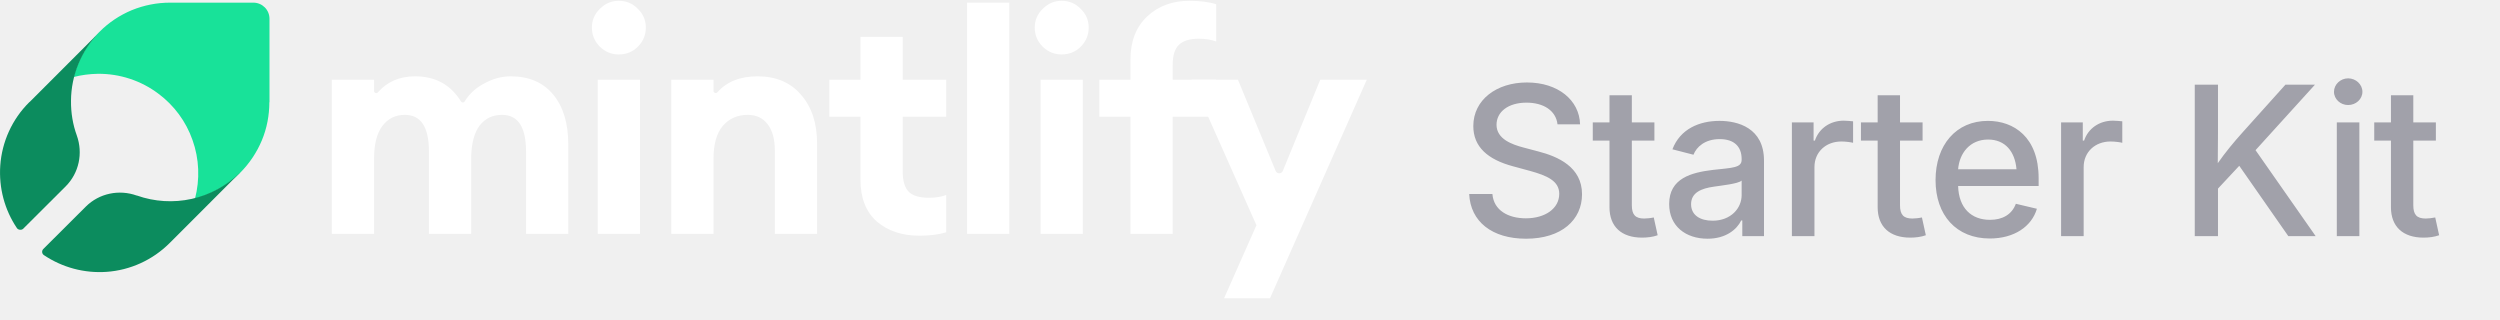
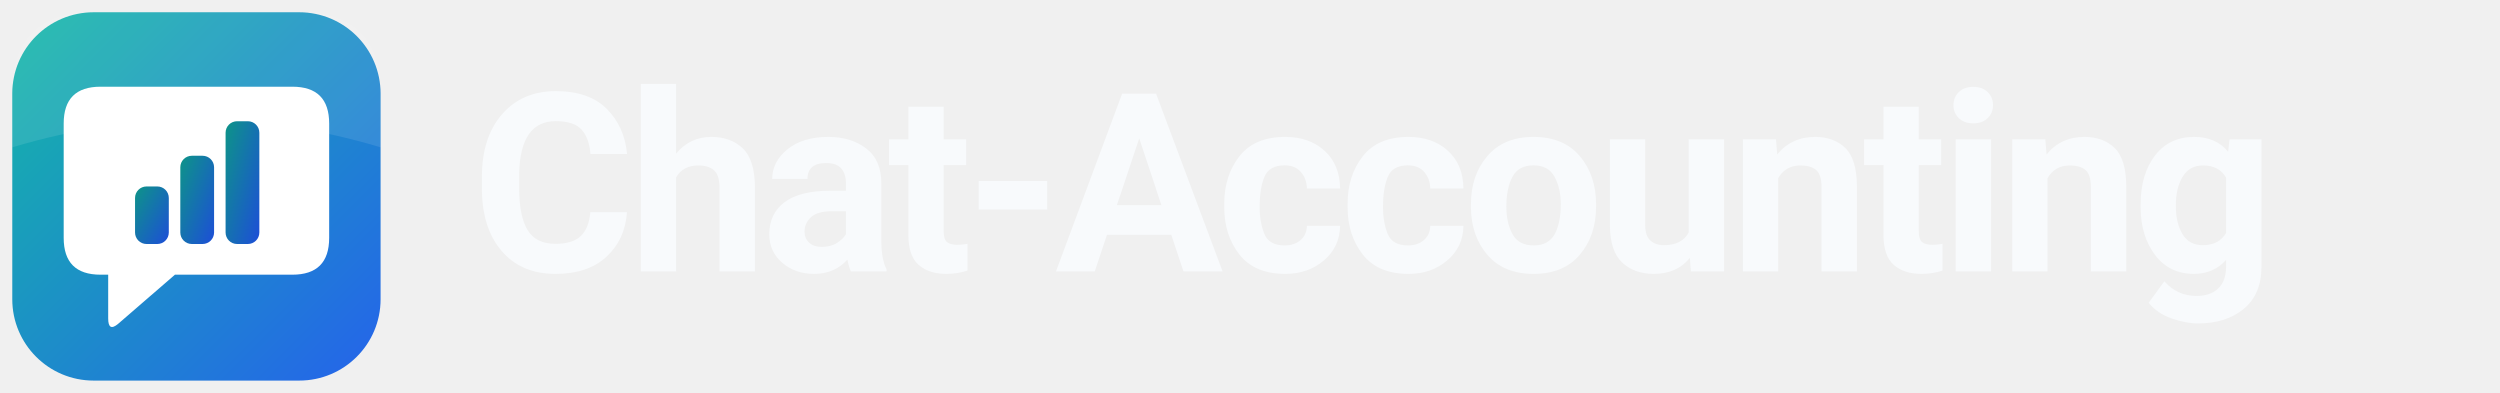
- <svg xmlns="http://www.w3.org/2000/svg" width="180" height="23" viewBox="0 0 180 23" fill="none">
-   <path d="M91.44 21.476H88.133L90.464 16.216L85.802 5.74H89.132L91.847 12.307C91.943 12.536 92.268 12.536 92.362 12.306L95.058 5.74H98.409L91.44 21.476Z" fill="white" />
-   <path d="M81.393 16.837V8.403H79.152V5.74H81.393V4.297C81.393 2.98 81.792 1.944 82.592 1.19C83.391 0.435 84.404 0.058 85.633 0.058C86.387 0.058 87.031 0.139 87.564 0.302V2.988C87.208 2.854 86.794 2.788 86.32 2.788C85.655 2.788 85.174 2.936 84.878 3.232C84.582 3.513 84.434 3.994 84.434 4.674V5.74H87.564V8.403H84.434V16.837H81.393Z" fill="white" />
-   <path d="M76.433 3.92C75.915 3.92 75.463 3.735 75.079 3.365C74.694 2.98 74.502 2.521 74.502 1.989C74.502 1.456 74.694 1.005 75.079 0.635C75.463 0.25 75.915 0.058 76.433 0.058C76.98 0.058 77.438 0.25 77.809 0.635C78.193 1.005 78.386 1.456 78.386 1.989C78.386 2.521 78.193 2.98 77.809 3.365C77.438 3.735 76.98 3.92 76.433 3.92ZM74.924 16.837V5.74H77.964V16.837H74.924Z" fill="white" />
-   <path d="M69.628 16.837V0.191H72.669V16.837H69.628Z" fill="white" />
-   <path d="M66.194 16.97C64.951 16.97 63.93 16.63 63.131 15.949C62.347 15.254 61.955 14.255 61.955 12.953V8.403H59.713V5.74H61.955V2.655H64.995V5.74H68.125V8.403H64.995V12.354C64.995 13.034 65.143 13.523 65.439 13.819C65.735 14.1 66.216 14.24 66.882 14.24C67.355 14.24 67.769 14.174 68.125 14.04V16.726C67.592 16.889 66.948 16.97 66.194 16.97Z" fill="white" />
-   <path d="M48.332 16.837V5.74H51.373V6.551C51.373 6.688 51.559 6.748 51.65 6.646C52.328 5.879 53.293 5.495 54.546 5.495C55.878 5.495 56.921 5.939 57.676 6.827C58.445 7.7 58.83 8.869 58.83 10.334V16.837H55.789V10.844C55.789 10.03 55.619 9.402 55.279 8.958C54.939 8.499 54.458 8.27 53.836 8.27C53.096 8.27 52.497 8.536 52.038 9.069C51.594 9.601 51.373 10.386 51.373 11.421V16.837H48.332Z" fill="white" />
-   <path d="M44.547 3.92C44.029 3.92 43.578 3.735 43.193 3.365C42.809 2.98 42.616 2.521 42.616 1.989C42.616 1.456 42.809 1.005 43.193 0.635C43.578 0.25 44.029 0.058 44.547 0.058C45.095 0.058 45.553 0.25 45.923 0.635C46.308 1.005 46.5 1.456 46.5 1.989C46.5 2.521 46.308 2.98 45.923 3.365C45.553 3.735 45.095 3.92 44.547 3.92ZM43.038 16.837V5.74H46.079V16.837H43.038Z" fill="white" />
-   <path d="M37.875 16.837V10.911C37.875 9.15 37.298 8.27 36.144 8.27C35.478 8.27 34.945 8.521 34.546 9.024C34.161 9.527 33.954 10.275 33.924 11.266V16.837H30.884V10.911C30.884 9.15 30.306 8.27 29.152 8.27C28.472 8.27 27.932 8.536 27.532 9.069C27.133 9.601 26.933 10.386 26.933 11.421V16.837H23.892V5.74H26.933V6.559C26.933 6.695 27.116 6.755 27.206 6.652C27.878 5.881 28.771 5.495 29.885 5.495C31.349 5.495 32.452 6.1 33.193 7.309C33.252 7.404 33.395 7.403 33.454 7.307C33.774 6.78 34.219 6.361 34.79 6.05C35.441 5.68 36.099 5.495 36.765 5.495C38.082 5.495 39.103 5.932 39.828 6.805C40.553 7.678 40.916 8.876 40.916 10.4V16.837H37.875Z" fill="white" />
-   <path d="M19.403 7.362V1.35C19.403 0.705 18.879 0.191 18.244 0.191H12.235C11.291 0.191 10.357 0.378 9.487 0.733C8.618 1.098 7.824 1.621 7.16 2.295L7.114 2.341C6.235 3.23 5.609 4.333 5.291 5.548C5.861 5.399 6.45 5.324 7.039 5.314C8.609 5.296 10.151 5.801 11.403 6.745C12.534 7.586 13.394 8.746 13.861 10.083C14.347 11.438 14.403 12.916 14.039 14.309C15.244 13.991 16.356 13.364 17.244 12.486L17.291 12.439C17.954 11.775 18.487 10.98 18.851 10.111C19.216 9.241 19.393 8.306 19.393 7.362H19.403Z" fill="#18E299" />
-   <path d="M5.112 7.26C5.121 5.416 5.857 3.646 7.151 2.324L2.151 7.326C2.133 7.344 2.114 7.354 2.095 7.372C0.876 8.583 0.14 10.204 0.019 11.918C-0.092 13.52 0.327 15.103 1.22 16.426C1.306 16.552 1.537 16.593 1.667 16.472L4.73 13.417C5.689 12.458 5.987 11.033 5.531 9.757C5.242 8.965 5.103 8.117 5.112 7.26Z" fill="#0C8C5E" />
-   <path d="M17.262 12.44C16.303 13.38 15.102 14.032 13.799 14.321C12.486 14.61 11.127 14.526 9.861 14.079C9.861 14.079 9.851 14.079 9.842 14.079C8.567 13.622 7.142 13.921 6.183 14.871L3.12 17.926C2.99 18.056 3.009 18.27 3.167 18.373C4.489 19.258 6.072 19.686 7.673 19.574C9.386 19.453 10.997 18.717 12.216 17.497L12.263 17.451L17.262 12.449V12.44Z" fill="#0C8C5E" />
-   <text x="105" y="17" font-family="Inter, ui-sans-serif, system-ui, -apple-system, sans-serif" font-size="15" font-weight="500" fill="#A1A1AA" letter-spacing="-0.01em">Starter Kit</text>
+ <svg xmlns="http://www.w3.org/2000/svg" viewBox="0 0 1400 220" width="1400" height="220" role="img" aria-label="Chat-Accounting">
+   <defs>
+     <linearGradient id="caDarkBg" x1="0" y1="0" x2="1" y2="1">
+       <stop offset="0" stop-color="#14b8a6" />
+       <stop offset="1" stop-color="#2563eb" />
+     </linearGradient>
+     <linearGradient id="caDarkBars" x1="0" y1="0" x2="1" y2="1">
+       <stop offset="0" stop-color="#0d9488" />
+       <stop offset="1" stop-color="#1d4ed8" />
+     </linearGradient>
+   </defs>
+   <g transform="scale(0.2148438)">
+     <rect x="32" y="32" width="960" height="960" rx="212" fill="url(#caDarkBg)" />
+     <path d="M32 384 Q512 240 992 384 L992 244 Q992 32 780 32 L244 32 Q32 32 32 244 Z" fill="#ffffff" opacity="0.10" />
+     <path d="M262 226              h500              q96 0 96 96              v298              q0 96 -96 96              h-306              l-148 128              q-26 22 -26 -14              v-114              h-20              q-96 0 -96 -96              v-298              q0 -96 96 -96              z" fill="#ffffff" />
+     <rect x="352" y="486" width="88" height="150" rx="30" fill="url(#caDarkBars)" />
+     <rect x="470" y="406" width="88" height="230" rx="30" fill="url(#caDarkBars)" />
+     <rect x="588" y="316" width="88" height="320" rx="30" fill="url(#caDarkBars)" />
+   </g>
+   <text x="264" y="152" font-family="system-ui, -apple-system, 'Segoe UI', Roboto, Helvetica, Arial, sans-serif" font-size="140" font-weight="600" letter-spacing="-4" fill="#f8fafc">Chat-Accounting</text>
</svg>
